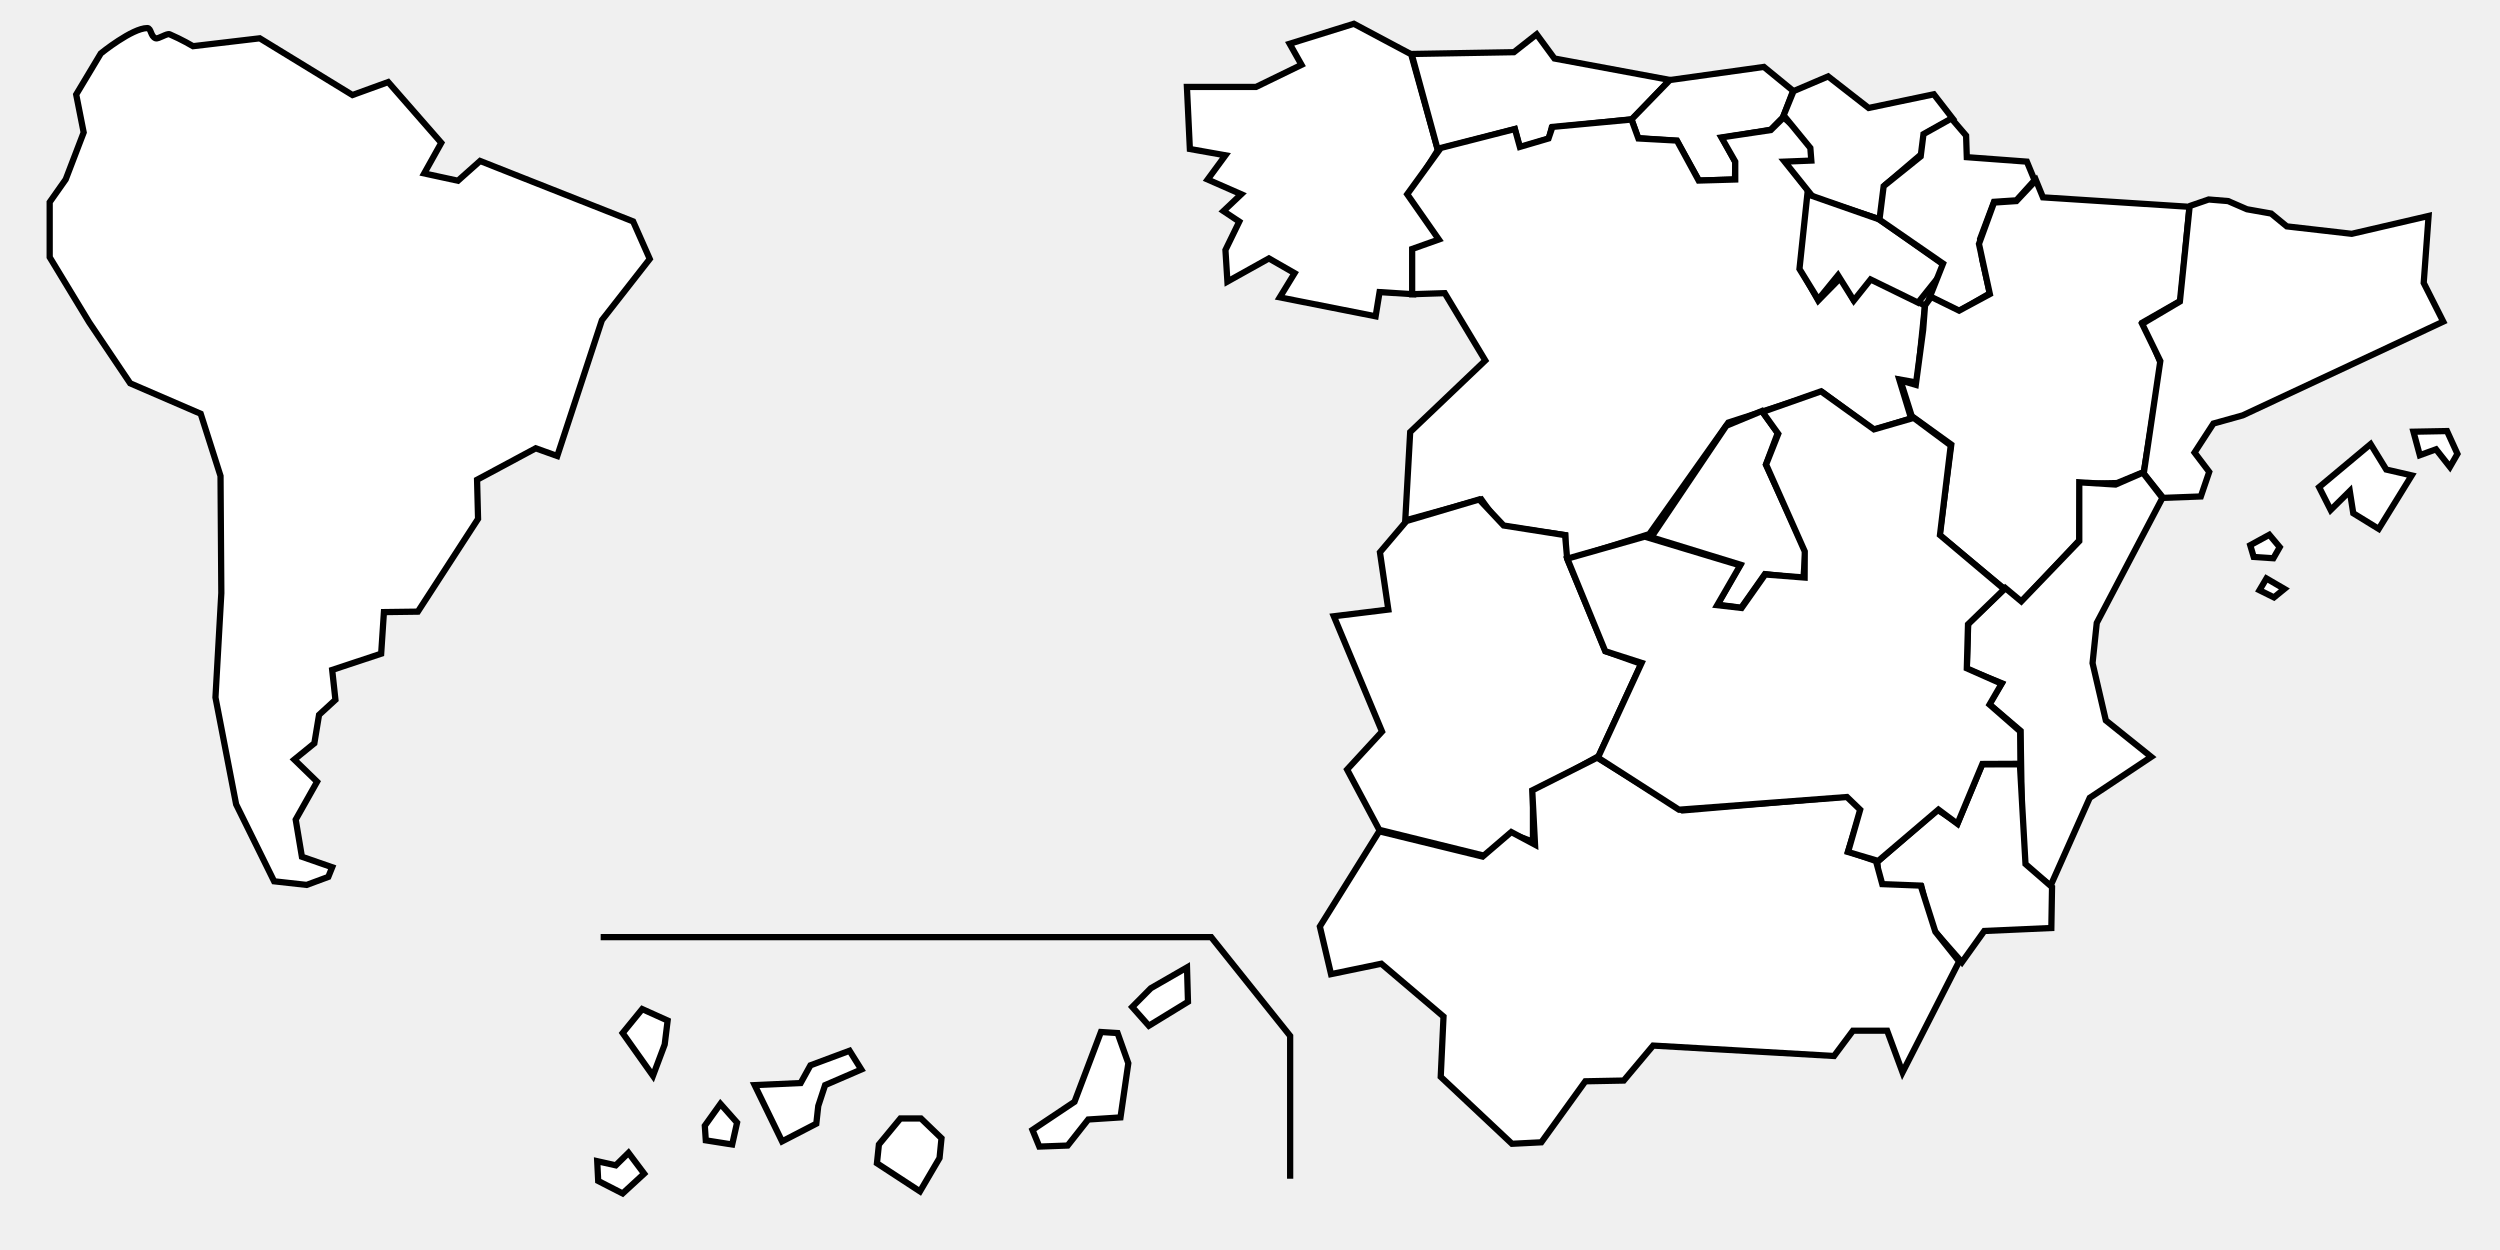
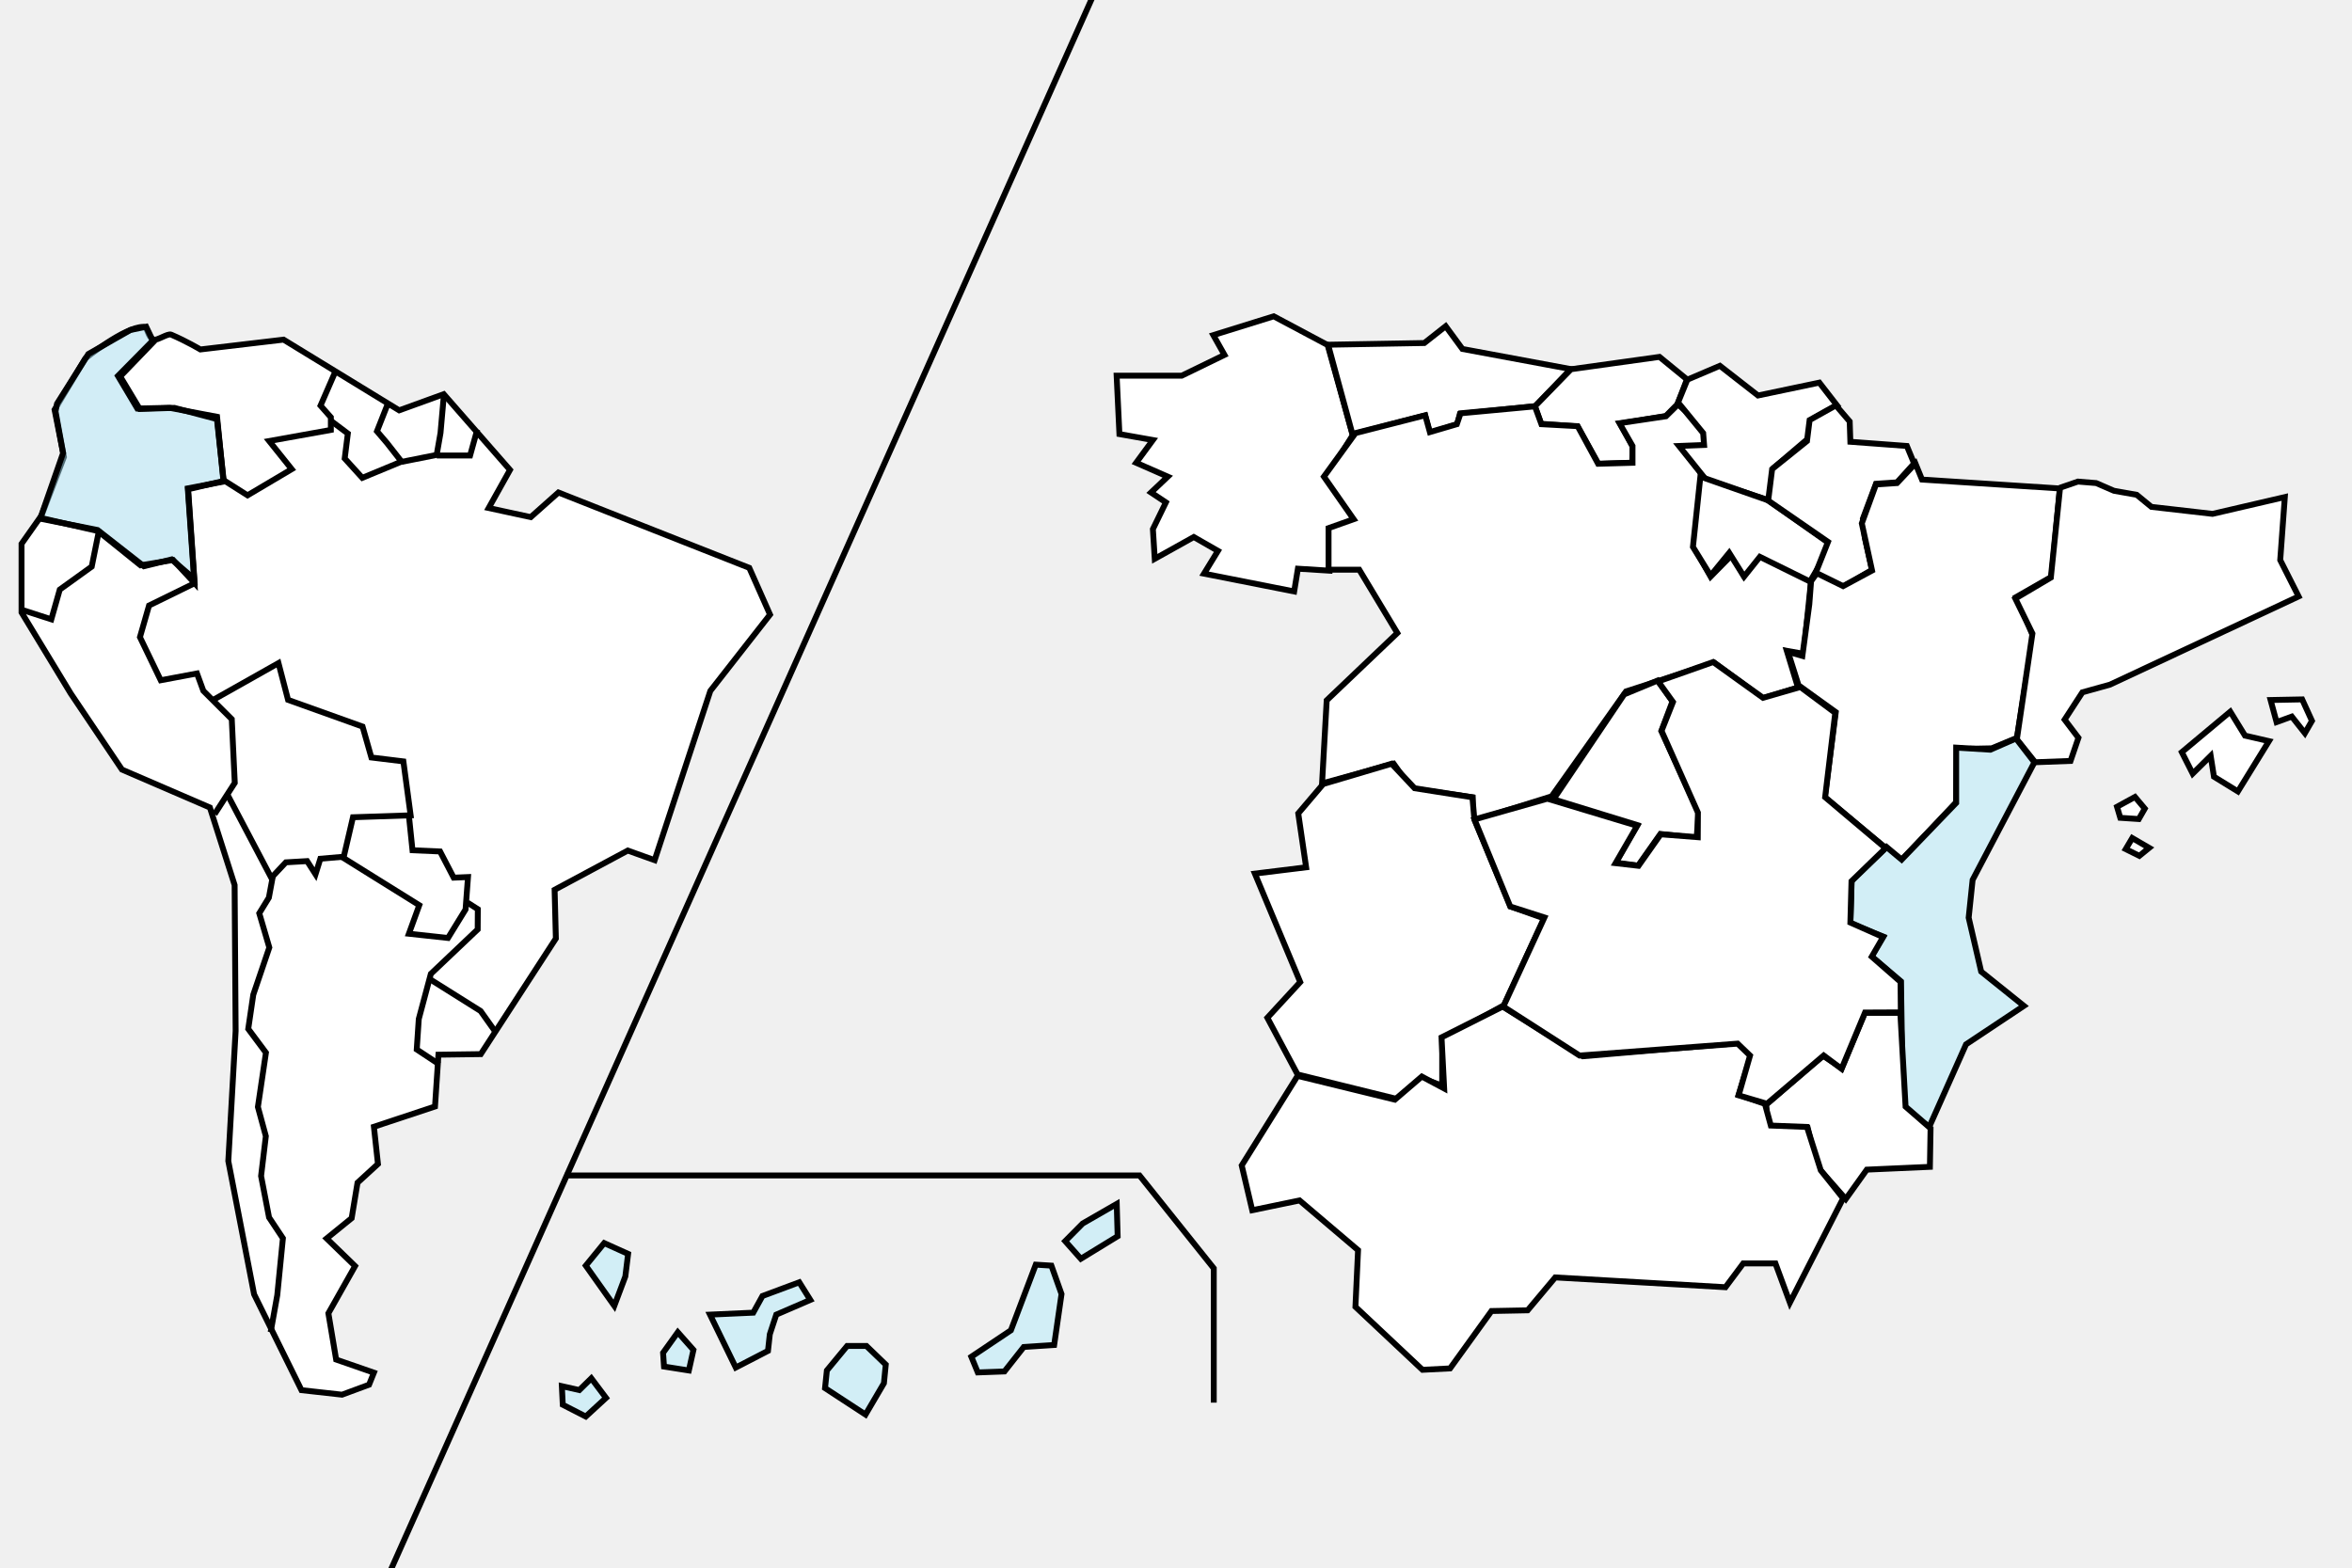
- <svg xmlns="http://www.w3.org/2000/svg" width="1200px" height="600px" viewBox="0 0 1200 600" version="1.1">
+ <svg xmlns="http://www.w3.org/2000/svg" width="1200px" height="800px" viewBox="0 0 1200 800" version="1.1">
  <defs />
  <g id="Page-1" stroke="none" stroke-width="1" fill="none" fill-rule="evenodd">
-     <g id="Mapa" stroke="#000000" stroke-width="3">
-       <g id="spain" transform="translate(286, 11)">
-         <g id="peninsula" transform="translate(283.4338, 0.19)" fill="#FFFFFF">
-           <g id="Group">
-             <polygon id="path3352" points="107.934 14.87 80.428 0.223 49.602 9.819 55.293 19.921 33.477 30.528 0.28 30.528 1.702 60.328 18.776 63.359 10.239 74.976 26.364 82.047 17.828 90.128 25.415 95.179 18.776 108.816 19.725 123.968 39.643 112.856 51.973 119.927 44.86 131.544 90.862 140.635 92.758 129.018 108.883 130.029 109.358 108.311 121.688 104.27 107.461 82.047 120.74 60.834" />
-             <polygon id="path3354" points="108.15 14.72 157.252 13.858 168.16 5.271 176.696 16.888 232.015 27.168 214.023 46.034 175.383 50.05 174.076 55.36 160.04 59.671 157.669 50.82 120.62 60.472" />
-             <polygon id="path3356" points="213.69 46.15 232.102 27.228 277.242 20.93 291.247 32.394 286.451 45.031 280.478 51.087 257.159 54.946 263.516 66.652 263.35 74.915 246.078 75.506 235.453 56.433 216.841 55.066" />
-             <polygon id="path3358" points="108.404 108.31 108.404 130.028 124.054 129.523 143.499 161.848 107.455 196.193 105.084 238.619 141.602 228.517 150.612 241.144 181.913 245.69 181.913 257.812 222.223 245.185 260.163 191.647 305.217 177 329.878 195.183 347.9 189.627 342.209 170.939 350.745 172.454 354.539 135.583 329.404 120.936 319.918 132.048 314.227 121.946 303.319 133.058 294.783 117.906 299.051 81.035 288.143 66.893 301.896 66.388 298.577 55.781 286.72 45.174 280.555 51.235 256.842 54.77 263.482 66.387 263.482 74.974 245.934 75.479 235.501 56.286 217.005 55.276 213.685 46.184 175.745 49.72 173.848 55.275 160.095 59.316 157.724 50.73 122.155 59.821 106.03 82.044 121.206 103.762" />
-             <polygon id="path3360" points="223.174 246.7 259.217 193.162 276.29 186.091 283.878 196.698 278.187 211.85 297.157 253.266 296.209 266.398 277.713 264.378 266.331 280.54 254.948 279.024 265.856 259.831" />
-             <polygon id="path3362" points="286.723 44.17 291.466 32.553 308.065 25.482 327.509 40.634 358.809 34.068 367.82 45.685 355.964 52.251 354.541 61.342 335.571 77.504 333.2 94.172 300.951 83.565 287.198 66.392 300.002 65.887 299.528 59.826" />
-             <polygon id="path3364" points="298.103 82.05 332.724 94.172 364.973 116.9 351.22 134.073 328.455 122.961 320.393 133.063 312.805 120.941 303.32 132.558 294.309 117.911" />
-             <polygon id="path3366" points="367.249 45.68 353.835 53.18 352.493 63.894 334.72 78.18 332.708 94.251 363.224 115.322 356.852 131.393 370.937 138.179 385.692 129.607 382.003 113.178 380.997 103.535 387.704 85.678 398.435 84.964 407.154 75.321 403.466 66.393 374.626 64.25 374.291 53.893" />
-             <polygon id="path3368" points="370.939 137.91 385.694 129.966 380.467 105.889 387.706 86.037 398.437 85.323 407.827 75.323 411.18 83.537 481.488 88.076 477.243 133.181 459.134 143.538 464.425 155.237 467.853 163.538 459.585 215.367 446.726 220.68 428.953 221.037 428.617 248.18 400.506 278.014 361.548 245.68 367.191 202.213 348.191 188.537 342.768 171.394 350.146 173.537 353.672 147.256 354.587 135.409 357.523 131.315" />
-             <polygon id="path3370" points="481.38 87.79 490.726 84.565 500.047 85.326 509.102 89.254 520.731 91.314 528.217 97.469 559.403 101.04 596.292 92.469 593.944 124.612 603.334 143.183 507.09 188.183 493.005 192.111 483.951 206.04 490.993 215.326 486.969 227.112 468.902 227.79 459.569 216.127 467.52 162.112 458.801 144.255 476.909 133.541 481.604 87.827" />
-             <polygon id="path3372" points="459.136 215.68 468.526 227.823 437.004 287.823 434.992 307.109 441.363 334.609 463.16 352.109 433.65 371.752 414.87 413.895 401.456 403.895 400.45 339.609 385.36 326.752 391.396 316.752 374.629 309.966 375.3 288.18 393.074 271.037 400.786 277.466 428.62 248.537 428.62 220.323 446.058 221.394" />
-             <polygon id="path3374" points="331.709 402.47 360.548 377.47 370.273 383.899 382.01 355.685 400.119 355.685 402.802 403.542 415.545 414.613 415.209 434.256 383.016 435.684 372.284 450.684 357.53 433.898 352.835 414.255 332.378 414.255" />
-             <polygon id="path3376" points="92.939 253.9 105.682 238.9 140.558 228.543 152.295 241.043 181.806 245.686 182.812 257.115 201.256 301.401 218.358 307.472 197.902 351.758 166.38 369.258 166.38 392.829 156.655 389.258 143.241 399.615 92.603 387.115 77.177 358.186 93.944 339.972 70.805 284.615 96.962 281.401" />
-             <polygon id="path3378" points="92.601 387.83 64.097 433.544 69.462 456.401 93.607 451.401 123.453 476.758 122.111 505.687 156.317 537.83 170.402 537.116 191.528 507.83 209.972 507.473 224.057 490.687 310.911 495.687 319.966 483.544 336.398 483.544 343.775 503.544 370.939 450.33 359.537 436.044 352.495 413.901 334.05 413.186 331.032 402.115 317.618 397.472 323.99 377.115 317.618 371.044 238.141 377.83 197.229 352.473 166.043 368.187 167.384 394.258 155.982 388.186 142.233 399.972" />
-             <polygon id="path3380" points="182.873 256.96 220.039 246.394 265.867 260.218 254.834 279.294 266.537 280.636 277.857 264.565 296.776 266.037 296.85 253.494 278.291 211.77 284.131 197.048 276.574 186.543 304.644 176.647 330.073 194.905 349.131 189.4 366.921 202.614 361.752 245.637 392.587 271.647 375.207 288.494 374.634 309.609 391.344 317.005 385.545 327.005 400.236 339.862 400.375 355.428 382.11 355.514 370.136 384.233 361.024 377.422 332.103 402.065 317.626 397.78 323.442 377.466 317.111 371.376 236.472 377.466 197.572 352.466 218.543 307.004 201.081 301.394" />
-           </g>
-         </g>
+     <g id="Mapa" stroke-width="3" stroke="#000000">
+       <g id="spain" transform="translate(286, 161)">
+         <polygon id="galicia" fill="#FFFFFF" points="391.368 15.06 363.862 0.413 333.036 10.009 338.727 20.111 316.911 30.718 283.714 30.718 285.136 60.518 302.209 63.549 293.673 75.166 309.798 82.237 301.261 90.318 308.849 95.369 302.21 109.006 303.158 124.158 323.077 113.046 335.407 120.117 328.293 131.734 374.295 140.825 376.192 129.208 392.317 130.219 392.791 108.501 405.122 104.46 390.895 82.237 404.174 61.024" />
+         <polygon id="asturias" fill="#FFFFFF" points="391.584 14.91 440.685 14.048 451.593 5.461 460.13 17.078 515.449 27.358 497.457 46.224 458.817 50.24 457.51 55.55 443.474 59.861 441.103 51.01 404.054 60.662" />
+         <polygon id="cantabria" fill="#FFFFFF" points="497.124 46.34 515.536 27.418 560.676 21.12 574.681 32.584 569.885 45.221 563.912 51.277 540.593 55.136 546.949 66.842 546.784 75.105 529.512 75.696 518.887 56.623 500.275 55.256" />
+         <polygon id="castilla_leon" fill="#FFFFFF" points="391.838 108.5 391.838 129.713 407.488 129.713 426.932 162.038 390.889 196.383 388.518 238.809 425.035 228.707 434.046 241.334 465.346 245.88 465.346 258.002 505.657 245.375 543.597 191.837 588.651 177.19 613.312 195.373 631.333 189.817 625.642 171.129 634.179 172.644 637.973 135.773 612.838 121.126 603.352 132.238 597.661 122.136 586.753 133.248 578.217 118.096 582.485 81.225 571.577 67.083 585.33 66.578 582.01 55.971 570.154 45.364 563.989 51.425 540.276 54.96 546.916 66.577 546.916 75.164 529.368 75.669 518.934 56.476 500.439 55.466 497.119 46.374 459.179 49.91 457.282 55.465 443.529 59.506 441.158 50.92 405.589 60.011 389.464 82.234 404.639 103.952" />
+         <polygon id="madrid" fill="#FFFFFF" points="506.608 246.89 542.651 193.352 559.724 186.281 567.312 196.888 561.621 212.04 580.591 253.456 579.642 266.588 561.147 264.568 549.764 280.73 538.382 279.214 549.29 260.021" />
+         <polygon id="pais_vasco" fill="#FFFFFF" points="570.157 44.36 574.899 32.743 591.498 25.672 610.943 40.824 642.243 34.258 651.254 45.875 639.397 52.441 637.975 61.532 619.005 77.694 616.633 94.362 584.385 83.755 570.632 66.582 583.436 66.077 582.962 60.016" />
+         <polygon id="rioja" fill="#FFFFFF" points="581.537 82.24 616.158 94.362 648.407 117.09 637.455 135.754 611.889 123.151 603.827 133.253 596.239 121.131 586.754 132.748 577.743 118.101" />
+         <polygon id="navarra" fill="#FFFFFF" points="650.683 45.87 637.269 53.37 635.927 64.084 618.153 78.37 616.141 94.441 646.658 115.512 640.286 131.583 654.371 138.369 669.126 129.797 665.437 113.368 664.431 103.725 671.138 85.868 681.869 85.154 690.588 75.511 686.899 66.583 658.06 64.44 657.725 54.083" />
+         <polygon id="aragon" fill="#FFFFFF" points="654.373 138.1 669.128 130.156 663.901 106.079 671.14 86.227 681.871 85.513 691.261 75.513 694.614 83.727 764.921 88.266 760.677 133.371 742.568 143.728 747.859 155.427 751.287 163.728 743.018 215.557 730.16 220.87 712.386 221.227 712.051 248.37 683.939 278.204 644.982 245.87 650.625 202.403 631.625 188.727 626.202 171.584 633.579 173.727 637.106 147.446 638.02 135.599 640.957 131.505" />
+         <polygon id="cataluna" fill="#FFFFFF" points="764.814 87.98 774.16 84.755 783.481 85.516 792.536 89.444 804.165 91.504 811.65 97.659 842.837 101.23 879.726 92.659 877.378 124.802 886.768 143.373 790.524 188.373 776.439 192.301 767.385 206.23 774.427 215.516 770.403 227.302 752.335 227.98 743.003 216.317 750.953 162.302 742.234 144.445 760.343 133.731 765.038 88.017" />
+         <polygon id="valencia" fill="#D2EEF6" points="742.57 215.87 751.96 228.013 720.438 288.013 718.425 307.299 724.797 334.799 746.594 352.299 717.083 371.942 698.304 414.085 684.89 404.085 683.884 339.799 668.794 326.942 674.83 316.942 658.063 310.156 658.734 288.37 676.507 271.227 684.22 277.656 712.054 248.727 712.054 220.513 729.492 221.584" />
+         <polygon id="murcia" fill="#FFFFFF" points="615.143 402.66 643.982 377.66 653.707 384.089 665.444 355.875 683.553 355.875 686.236 403.732 698.978 414.803 698.643 434.446 666.45 435.874 655.718 450.874 640.963 434.088 636.269 414.445 615.812 414.445" />
+         <polygon id="extremadura" fill="#FFFFFF" points="376.373 254.09 389.115 239.09 423.992 228.733 435.729 241.233 465.239 245.876 466.245 257.305 484.69 301.591 501.792 307.662 481.336 351.948 449.814 369.448 449.814 393.019 440.089 389.448 426.675 399.805 376.037 387.305 360.611 358.376 377.378 340.162 354.239 284.805 380.396 281.591" />
+         <polygon id="andalucia" fill="#FFFFFF" points="376.035 388.02 347.531 433.734 352.896 456.591 377.041 451.591 406.887 476.948 405.545 505.877 439.751 538.02 453.835 537.306 474.962 508.02 493.406 507.663 507.491 490.877 594.345 495.877 603.4 483.734 619.832 483.734 627.209 503.734 654.372 450.52 642.971 436.234 635.928 414.091 617.484 413.376 614.466 402.305 601.052 397.662 607.424 377.305 601.052 371.234 521.575 378.02 480.663 352.663 449.476 368.377 450.818 394.448 439.416 388.376 425.667 400.162" />
+         <polygon id="castilla_mancha" fill="#FFFFFF" points="466.307 257.15 503.473 246.584 549.3 260.408 538.268 279.484 549.971 280.826 561.291 264.755 580.209 266.227 580.284 253.684 561.725 211.96 567.565 197.238 560.008 186.733 588.078 176.837 613.507 195.095 632.565 189.59 650.355 202.804 645.186 245.827 676.021 271.837 658.64 288.684 658.068 309.799 674.778 317.195 668.979 327.195 683.67 340.052 683.809 355.618 665.544 355.704 653.569 384.423 644.458 377.612 615.536 402.255 601.059 397.97 606.875 377.656 600.544 371.566 519.906 377.656 481.005 352.656 501.976 307.194 484.514 301.584" />
        <path d="M794.11,250.7 L795.777,256.336 L805.223,256.962 L808.279,251.639 L803.278,245.69 L794.11,250.7 Z M801.889,266.668 L798.555,272.304 L805.501,275.748 L810.502,271.678 L801.889,266.668 Z M827.172,222.835 L832.728,233.793 L841.897,224.713 L843.564,235.358 L855.788,242.873 L871.625,217.198 L859.4,214.381 L851.899,202.17 L827.172,222.835 Z M872.458,196.222 L875.514,207.493 L883.293,204.675 L889.961,213.129 L893.573,206.867 L888.572,195.909 L872.458,196.222 Z" id="baleares" fill="#FFFFFF" />
-         <path d="M12.869,484.86 L22.258,473.36 L34.465,478.86 L33.056,490.36 L27.423,505.36 L12.869,484.86 Z M52.305,529.36 L59.817,518.86 L67.798,527.86 L65.451,538.36 L52.775,536.36 L52.305,529.36 Z M76.249,509.86 L89.394,536.86 L105.826,528.36 L106.765,519.86 L110.052,509.86 L127.423,502.36 L121.789,493.36 L103.009,500.36 L98.315,508.86 L76.249,509.86 Z M134.934,547.36 L135.873,538.36 L146.202,525.86 L156.061,525.86 L165.92,535.36 L164.981,544.86 L155.592,560.86 L134.934,547.36 Z M209.582,531.36 L229.77,517.86 L242.446,484.36 L250.427,484.86 L255.592,499.36 L251.836,525.36 L236.343,526.36 L226.484,538.86 L212.869,539.36 L209.582,531.36 Z M257.469,472.36 L266.39,463.36 L283.761,453.36 L284.23,469.86 L265.451,481.36 L257.469,472.36 Z M15.685,542.36 L23.197,552.36 L12.869,561.86 L1.131,555.86 L0.662,546.36 L9.582,548.36 L15.685,542.36 Z" id="canarias" fill="#FFFFFF" />
+         <path d="M12.869,484.86 L22.258,473.36 L34.465,478.86 L33.056,490.36 L27.423,505.36 L12.869,484.86 Z M52.305,529.36 L59.817,518.86 L67.798,527.86 L65.451,538.36 L52.775,536.36 L52.305,529.36 Z M76.249,509.86 L89.394,536.86 L105.826,528.36 L106.765,519.86 L110.052,509.86 L127.423,502.36 L121.789,493.36 L103.009,500.36 L98.315,508.86 L76.249,509.86 Z M134.934,547.36 L135.873,538.36 L146.202,525.86 L156.061,525.86 L165.92,535.36 L164.981,544.86 L155.592,560.86 L134.934,547.36 Z M209.582,531.36 L229.77,517.86 L242.446,484.36 L250.427,484.86 L255.592,499.36 L251.836,525.36 L236.343,526.36 L226.484,538.86 L212.869,539.36 L209.582,531.36 Z M257.469,472.36 L266.39,463.36 L283.761,453.36 L284.23,469.86 L265.451,481.36 L257.469,472.36 Z M15.685,542.36 L23.197,552.36 L12.869,561.86 L1.131,555.86 L0.662,546.36 L9.582,548.36 L15.685,542.36 Z" id="canarias" fill="#D2EEF6" />
        <polyline id="divider" points="2.318 438.831 295.378 438.831 333.273 486.231 333.273 554.781" />
      </g>
-       <path d="M70.72,13.476 C63.398,13.476 48.391,25.643 48.391,25.643 L36.567,45.372 L40.164,63.586 L31.537,86.118 L23.848,97.034 L23.848,123.463 L42.779,154.672 L62.494,183.988 L96.332,198.602 L105.851,228.473 L106.238,284.682 L103.418,334.768 L113.341,386.081 L131.579,423.021 L147.183,424.763 L157.584,420.915 L159.449,416.282 L144.917,411.235 L141.934,393.421 L152.203,375.223 L141.259,364.598 L150.887,356.769 L153.145,343.118 L161.005,335.902 L159.449,321.563 L182.961,313.765 L184.284,293.806 L200.576,293.59 L229.47,249.055 L228.991,230.288 L257.145,215.178 L267.486,218.886 L288.914,153.685 L311.884,124.294 L303.901,106.289 L230.454,77.264 L219.805,86.752 L203.615,83.243 L211.818,68.554 L186.322,39.393 L169.18,45.618 L124.689,18.386 L92.67,22.168 C92.67,22.168 87.289,18.97 81.42,16.454 C80.117,15.895 76.023,18.835 74.726,18.386 C72.233,17.523 72.615,13.476 70.72,13.476 Z" id="america" fill="#FFFFFF" />
+       <g id="america" transform="translate(-110, -28)">
+         <path d="M183.131,194.812 C173.423,194.812 153.526,210.932 153.526,210.932 L137.849,237.07 L142.619,261.202 L131.181,291.054 L120.987,305.517 L120.987,340.532 L146.085,381.88 L172.224,420.72 L217.088,440.081 L229.708,479.656 L230.221,554.126 L226.482,620.484 L239.638,688.468 L263.819,737.408 L284.506,739.716 L298.296,734.618 L300.769,728.48 L281.502,721.794 L277.547,698.191 L291.162,674.082 L276.652,660.005 L289.417,649.633 L292.411,631.547 L302.832,621.987 L300.769,602.989 L331.942,592.657 L333.695,566.215 L355.296,565.929 L393.604,506.925 L392.968,482.062 L430.296,462.043 L444.006,466.954 L472.416,380.573 L502.87,341.633 L492.286,317.778 L394.908,279.324 L380.789,291.894 L359.325,287.245 L370.2,267.784 L336.398,229.149 L313.671,237.397 L254.683,201.317 L212.232,206.329 C212.232,206.329 205.097,202.092 197.317,198.758 C195.589,198.017 190.162,201.912 188.441,201.317 C185.136,200.174 185.643,194.812 183.131,194.812 Z" id="sudamerica" fill="#FFFFFF" />
+         <polygon id="narino" fill-opacity="0.5" fill="#A6DDEE" points="188.287 202.492 184.561 194.717 176.469 196.428 155.078 208.65 139.088 234.008 138.324 237.934 142.203 259.18 130.658 292.27 160.02 299.012 181.703 316.48 198.311 313.762 209.191 325.457 205.814 277.217 224.188 273.738 220.674 241.863 198.984 236.143 181.299 236.709 171.328 220.107" />
+         <g id="lines" transform="translate(0.188275, 0.131192)">
+           <polyline id="Path-3" points="187.296 202.153 169.985 219.692 179.88 236.341 196.349 235.978 220.561 240.553 223.808 273.323 205.793 277.546 208.975 323.275 197.392 313.341 183.22 316.816 159.604 298.335 129.908 292.461" />
+           <polyline id="Path-4" points="224.201 273.093 236.103 280.633 258.642 267.284 247.147 252.922 278.617 247.266 278.617 240.812 273.35 234.855 280.702 217.968" />
+           <polyline id="Path-5" points="278.598 242.565 287.281 249.095 285.681 261.824 294.656 271.716 314.678 263.423 307.197 253.869 302.142 247.941 308.054 232.964" />
+           <polyline id="Path-6" points="314.628 263.579 332.603 259.994 334.56 248.8 336.189 230.462" />
+           <polyline id="Path-7" points="332.621 260.305 349.659 260.305 353.327 247.057" />
+           <polyline id="Path-8" points="209.85 325.115 185.859 336.865 181.213 353.02 191.822 375.01 210.314 371.54 213.556 380.403 228.06 394.868 229.595 427.374 219.268 443.388" />
+           <polyline id="Path-9" points="218.587 385.027 251.893 366.259 256.788 385.027 294.793 398.64 299.294 414.415 315.621 416.412 319.321 443.934 289.899 444.915 285.207 465.055 273.262 466.087 270.797 473.99 266.503 467.293 255.656 467.925 248.234 475.84 225.708 433.07" />
+           <polyline id="Path-10" points="248.966 475.332 246.989 485.955 242.095 493.925 247.217 511.389 239.039 535.47 236.465 552.921 245.495 565.054 241.393 592.75 245.443 607.67 243.017 627.994 247.082 649.127 254.151 659.77 251.282 688.765 247.898 707.688" />
+           <polyline id="Path-11" points="284.026 465.061 323.728 489.793 318.428 504.361 338.385 506.522 347.347 491.959 348.585 475.439 341.293 475.747 334.343 462.382 320.271 461.761 318.428 444.025" />
+           <polyline id="Path-12" points="348.374 488.499 353.601 491.834 353.533 502.154 329.635 524.832 323.478 547.863 322.435 563.423 333.934 571.025" />
+           <polyline id="Path-13" points="329.59 527.834 355.019 543.795 361.991 553.597" />
+           <polyline id="Path-14" points="160.245 299 156.609 317.005 140.305 328.739 135.996 343.918 121.192 339.132" />
+           <polygon id="divider" points="303.907 840.861 678.812 0.387 0.812 7.105 13.599 845.24" />
+         </g>
+       </g>
    </g>
  </g>
</svg>
